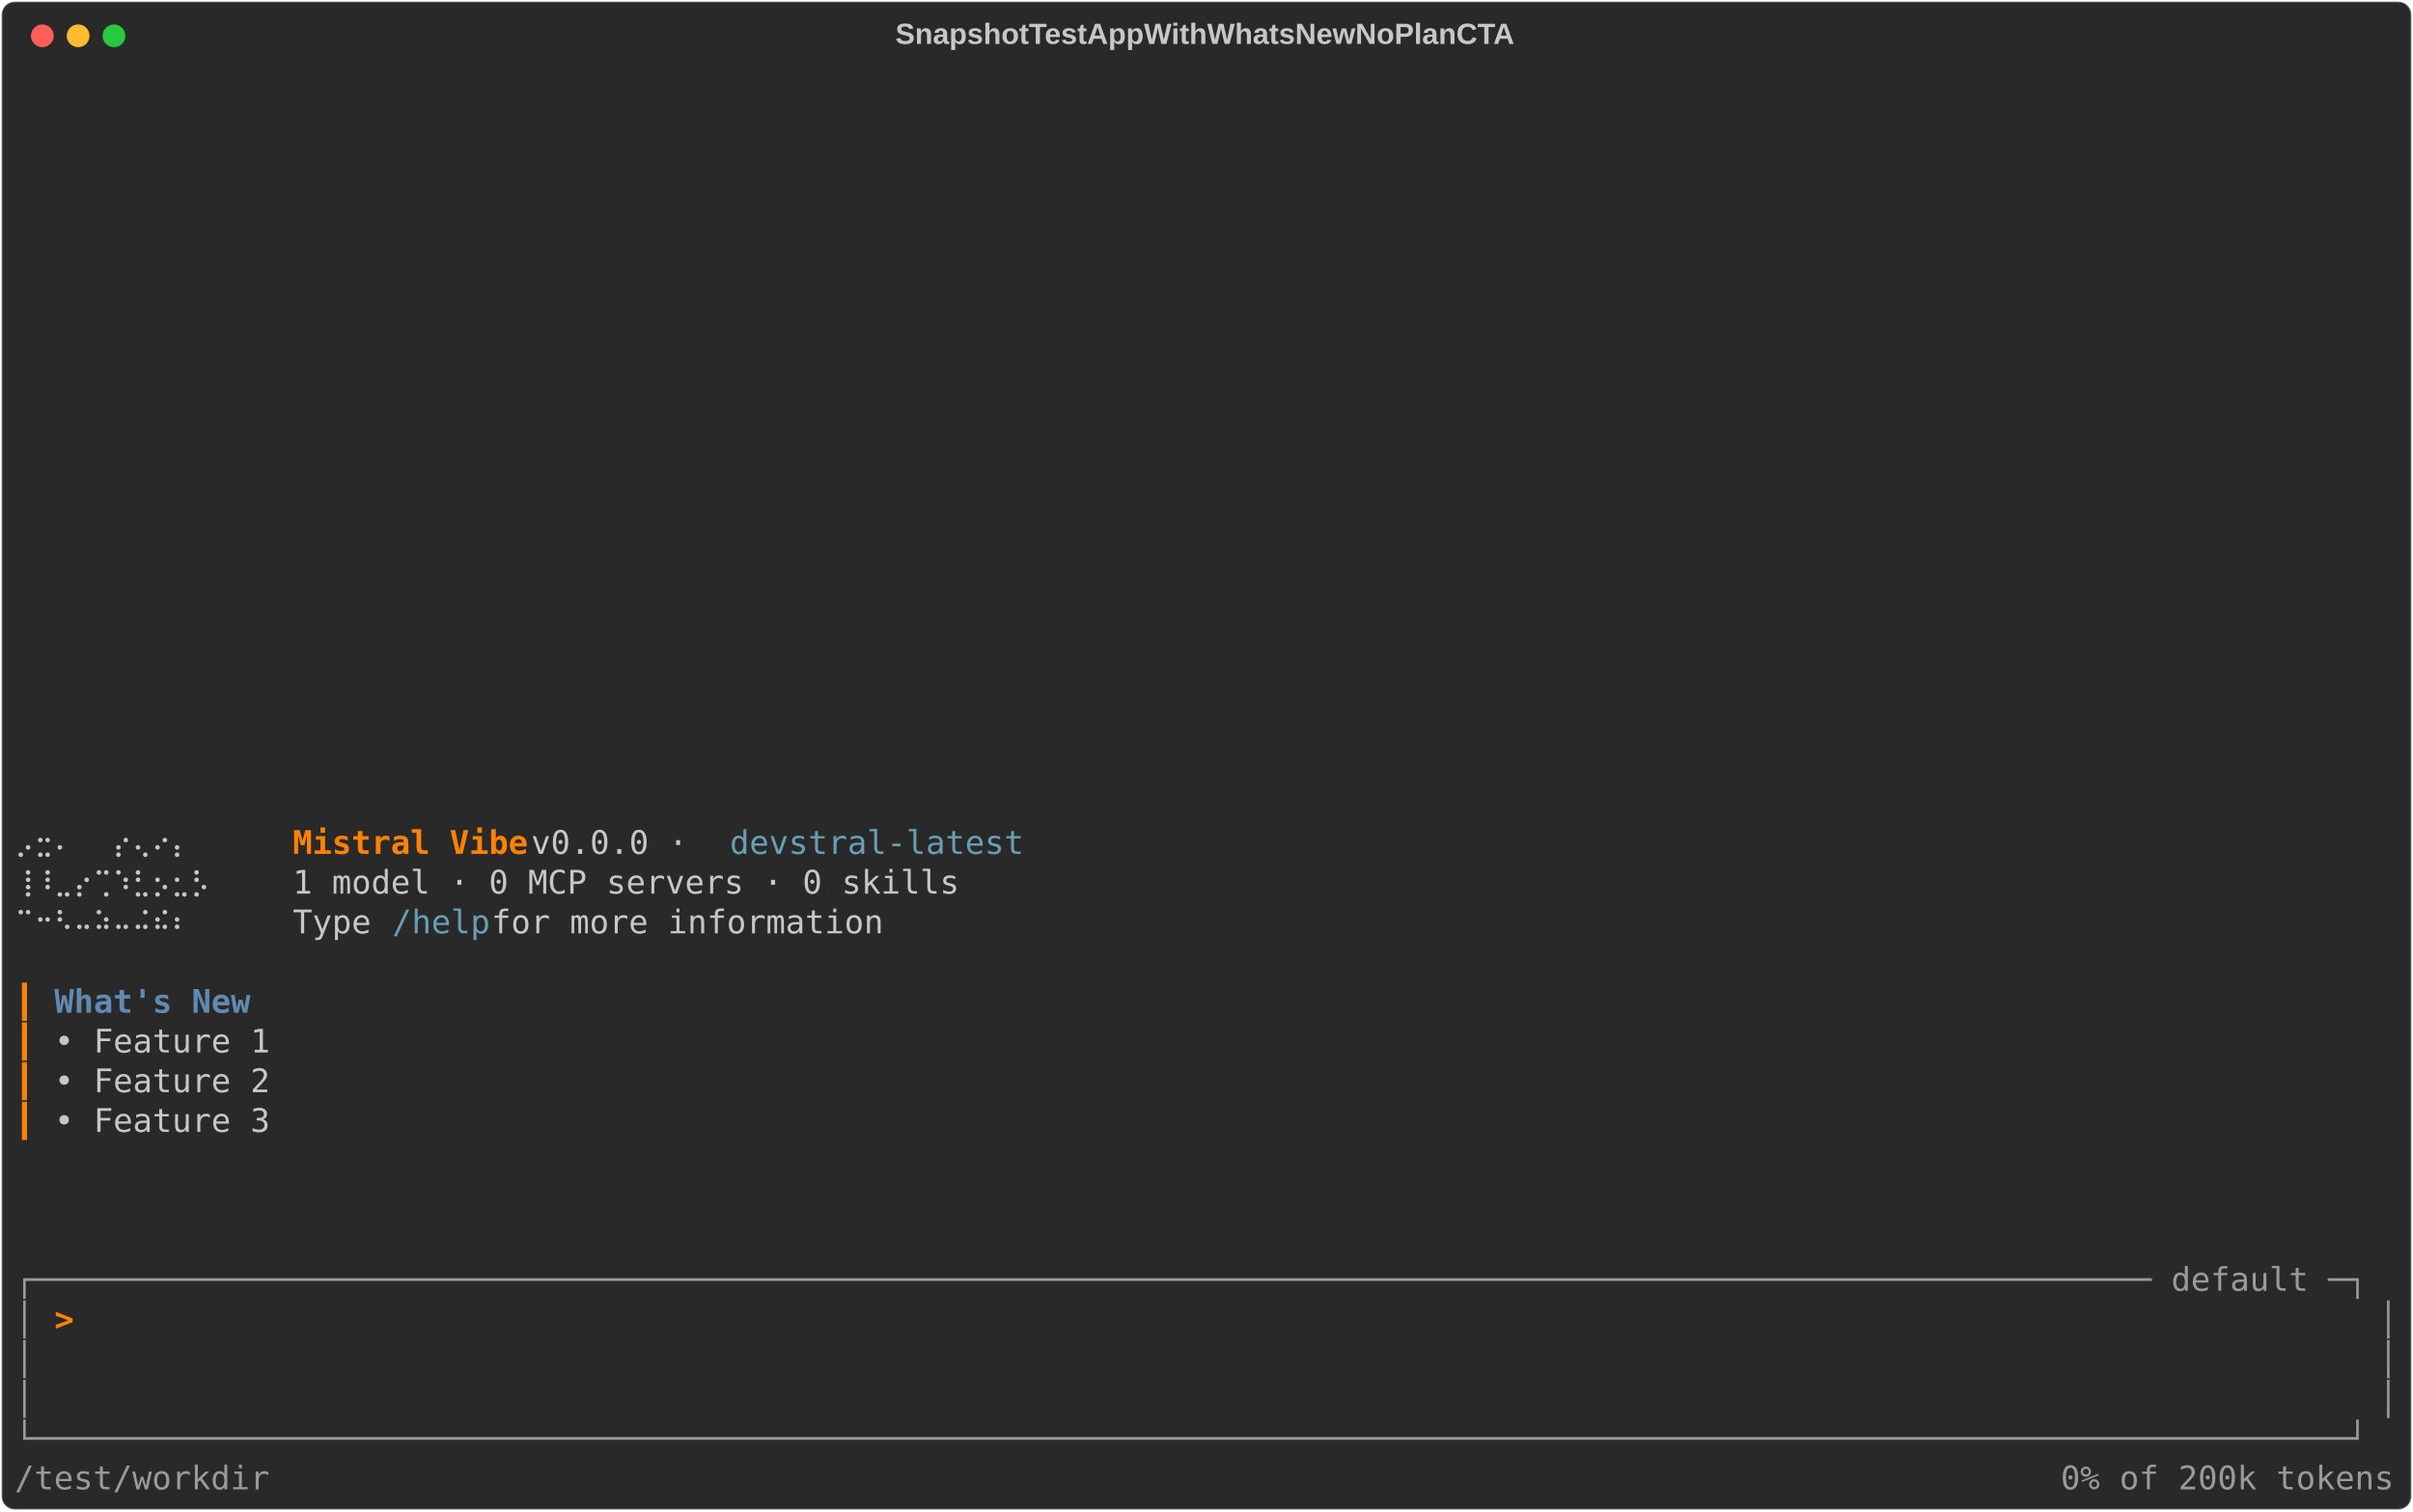
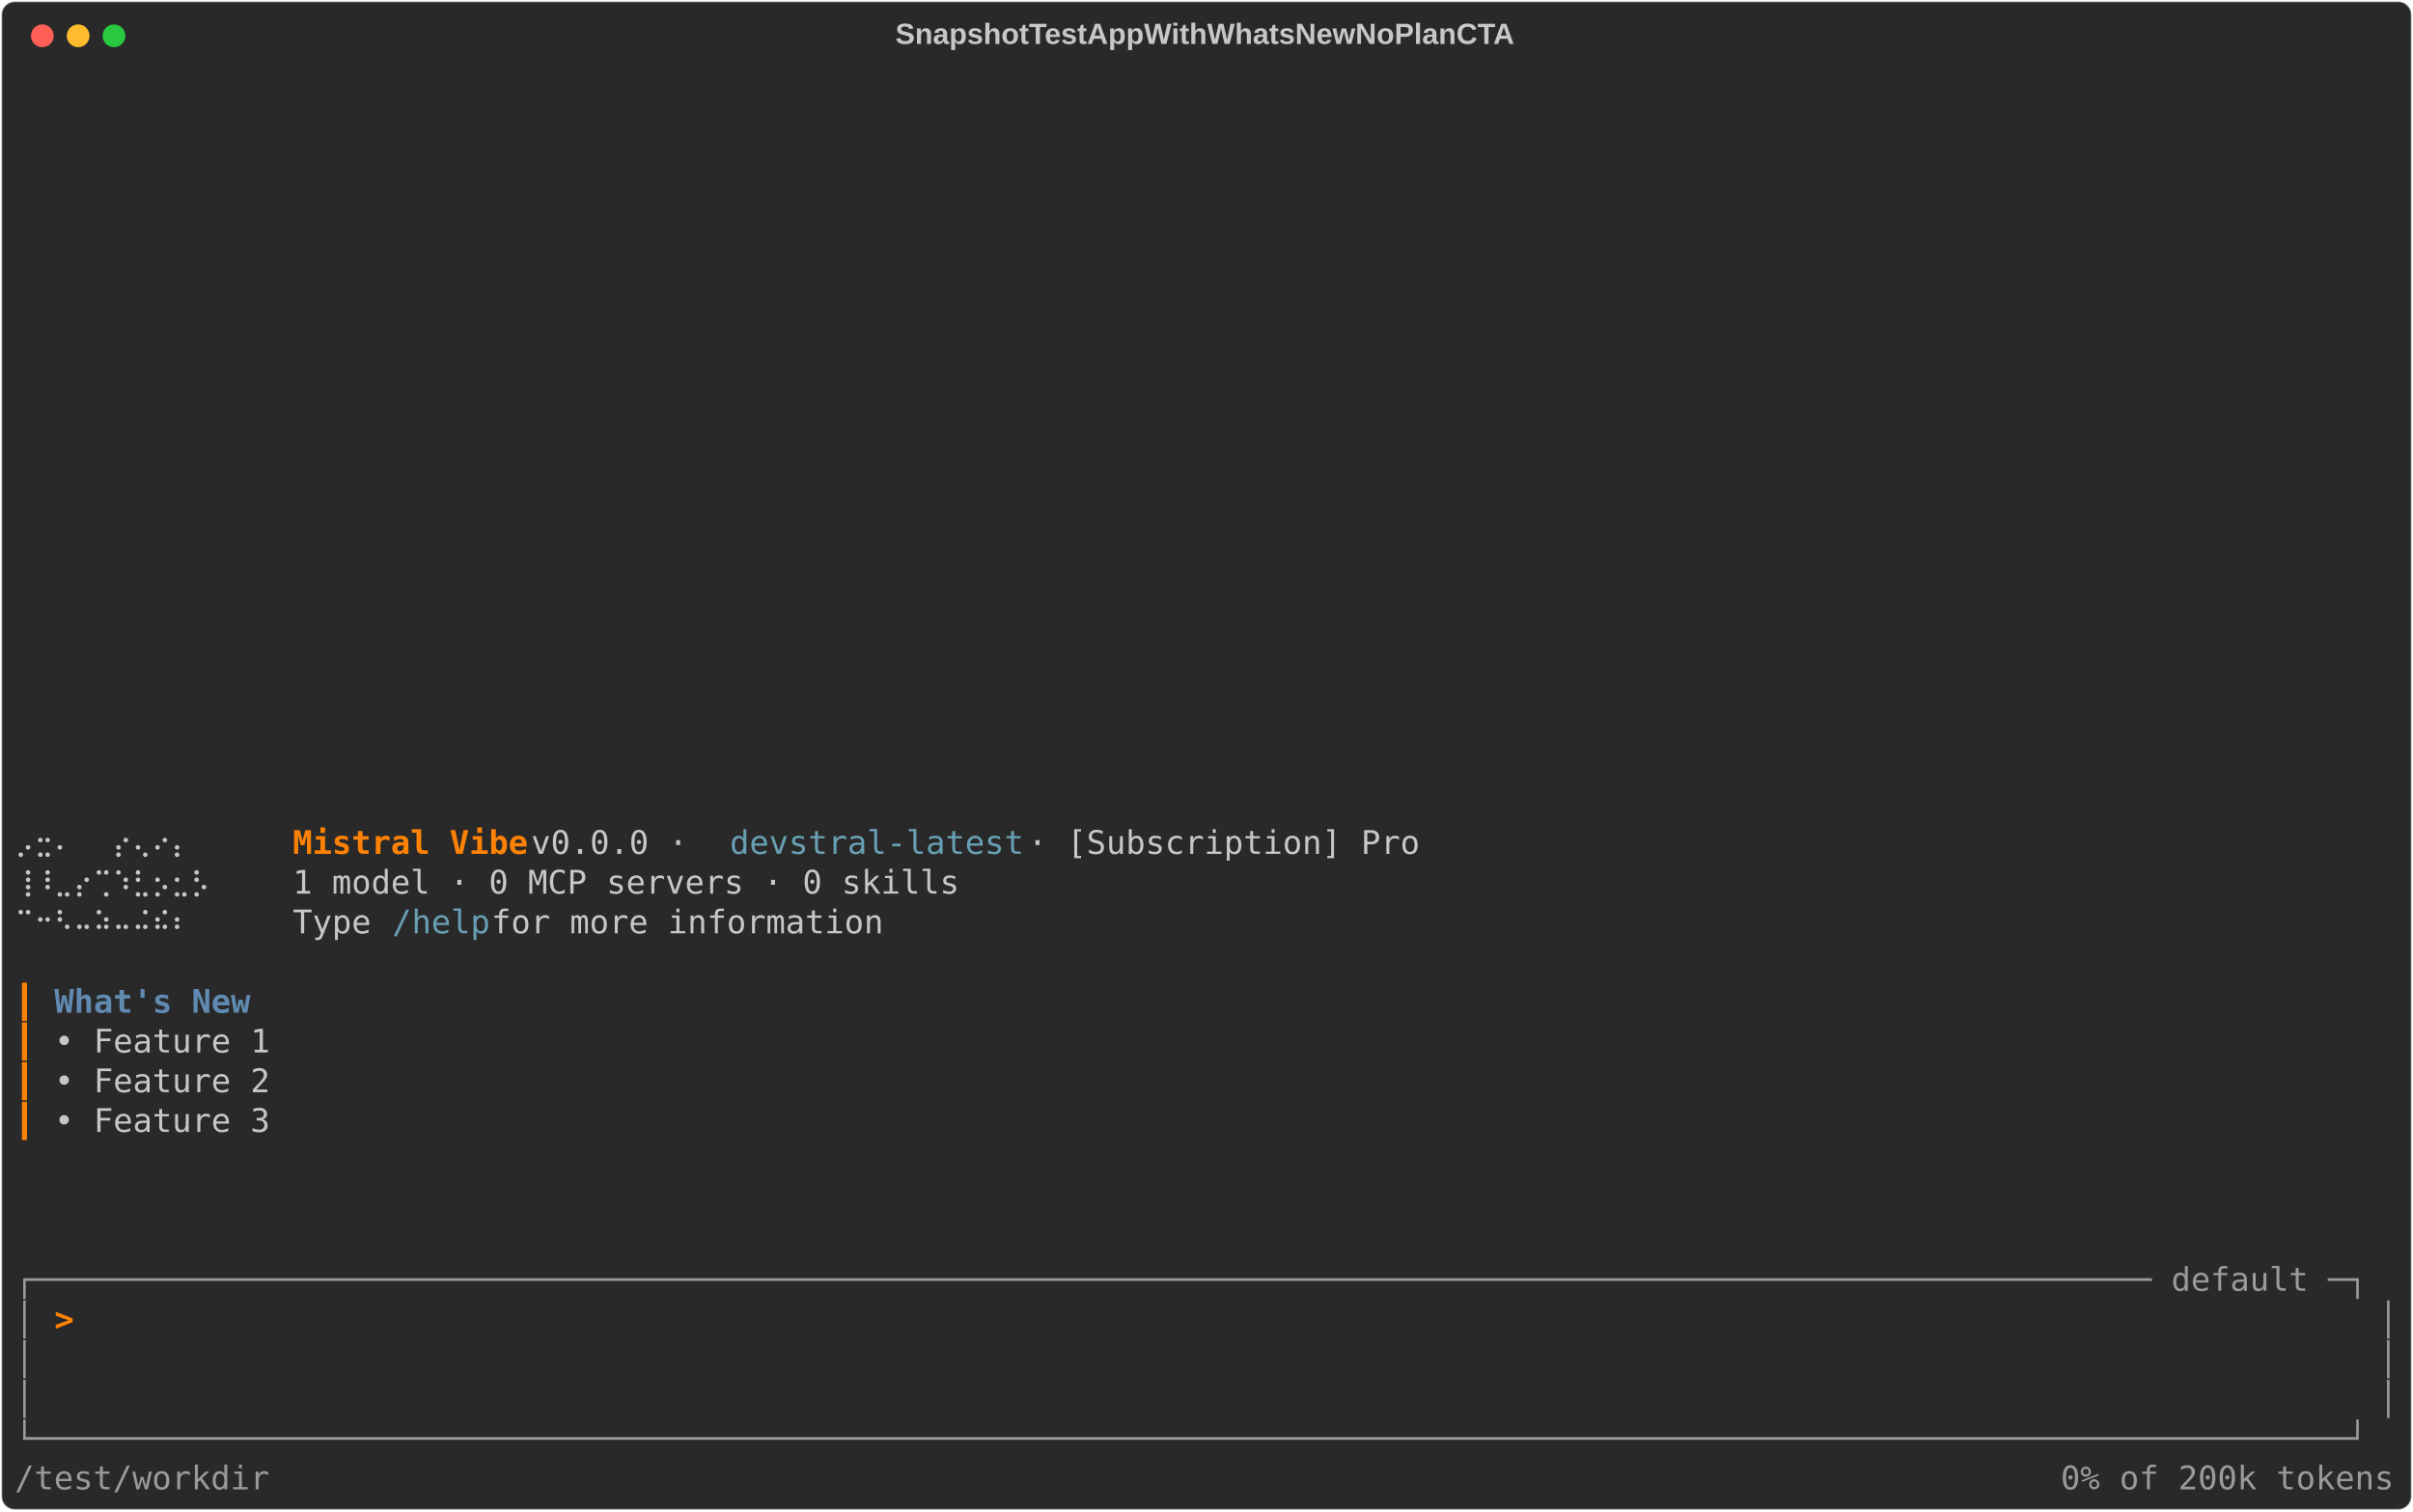
<svg xmlns="http://www.w3.org/2000/svg" class="rich-terminal" viewBox="0 0 1482 928.4">
  <style>

    @font-face {
        font-family: "Fira Code";
        src: local("FiraCode-Regular"),
                url("https://cdnjs.cloudflare.com/ajax/libs/firacode/6.2.0/woff2/FiraCode-Regular.woff2") format("woff2"),
                url("https://cdnjs.cloudflare.com/ajax/libs/firacode/6.2.0/woff/FiraCode-Regular.woff") format("woff");
        font-style: normal;
        font-weight: 400;
    }
    @font-face {
        font-family: "Fira Code";
        src: local("FiraCode-Bold"),
                url("https://cdnjs.cloudflare.com/ajax/libs/firacode/6.2.0/woff2/FiraCode-Bold.woff2") format("woff2"),
                url("https://cdnjs.cloudflare.com/ajax/libs/firacode/6.2.0/woff/FiraCode-Bold.woff") format("woff");
        font-style: bold;
        font-weight: 700;
    }

    .terminal-matrix {
        font-family: Fira Code, monospace;
        font-size: 20px;
        line-height: 24.4px;
        font-variant-east-asian: full-width;
    }

    .terminal-title {
        font-size: 18px;
        font-weight: bold;
        font-family: arial;
    }

    .terminal-r1 { fill: #c5c8c6 }
.terminal-r2 { fill: #ff8205;font-weight: bold }
.terminal-r3 { fill: #68a0b3 }
.terminal-r4 { fill: #ff8205 }
.terminal-r5 { fill: #608ab1;font-weight: bold }
.terminal-r6 { fill: #9a9b99 }
    </style>
  <defs>
    <clipPath id="terminal-clip-terminal">
      <rect x="0" y="0" width="1463.0" height="877.4" />
    </clipPath>
    <clipPath id="terminal-line-0">
      <rect x="0" y="1.5" width="1464" height="24.65" />
    </clipPath>
    <clipPath id="terminal-line-1">
      <rect x="0" y="25.9" width="1464" height="24.65" />
    </clipPath>
    <clipPath id="terminal-line-2">
      <rect x="0" y="50.3" width="1464" height="24.65" />
    </clipPath>
    <clipPath id="terminal-line-3">
      <rect x="0" y="74.7" width="1464" height="24.65" />
    </clipPath>
    <clipPath id="terminal-line-4">
      <rect x="0" y="99.1" width="1464" height="24.65" />
    </clipPath>
    <clipPath id="terminal-line-5">
      <rect x="0" y="123.5" width="1464" height="24.65" />
    </clipPath>
    <clipPath id="terminal-line-6">
      <rect x="0" y="147.9" width="1464" height="24.65" />
    </clipPath>
    <clipPath id="terminal-line-7">
      <rect x="0" y="172.3" width="1464" height="24.65" />
    </clipPath>
    <clipPath id="terminal-line-8">
      <rect x="0" y="196.7" width="1464" height="24.65" />
    </clipPath>
    <clipPath id="terminal-line-9">
      <rect x="0" y="221.1" width="1464" height="24.65" />
    </clipPath>
    <clipPath id="terminal-line-10">
      <rect x="0" y="245.5" width="1464" height="24.65" />
    </clipPath>
    <clipPath id="terminal-line-11">
      <rect x="0" y="269.9" width="1464" height="24.65" />
    </clipPath>
    <clipPath id="terminal-line-12">
      <rect x="0" y="294.3" width="1464" height="24.65" />
    </clipPath>
    <clipPath id="terminal-line-13">
      <rect x="0" y="318.7" width="1464" height="24.65" />
    </clipPath>
    <clipPath id="terminal-line-14">
      <rect x="0" y="343.1" width="1464" height="24.65" />
    </clipPath>
    <clipPath id="terminal-line-15">
      <rect x="0" y="367.5" width="1464" height="24.65" />
    </clipPath>
    <clipPath id="terminal-line-16">
      <rect x="0" y="391.9" width="1464" height="24.65" />
    </clipPath>
    <clipPath id="terminal-line-17">
      <rect x="0" y="416.3" width="1464" height="24.65" />
    </clipPath>
    <clipPath id="terminal-line-18">
      <rect x="0" y="440.7" width="1464" height="24.65" />
    </clipPath>
    <clipPath id="terminal-line-19">
      <rect x="0" y="465.1" width="1464" height="24.65" />
    </clipPath>
    <clipPath id="terminal-line-20">
      <rect x="0" y="489.5" width="1464" height="24.65" />
    </clipPath>
    <clipPath id="terminal-line-21">
      <rect x="0" y="513.9" width="1464" height="24.65" />
    </clipPath>
    <clipPath id="terminal-line-22">
      <rect x="0" y="538.3" width="1464" height="24.65" />
    </clipPath>
    <clipPath id="terminal-line-23">
      <rect x="0" y="562.7" width="1464" height="24.65" />
    </clipPath>
    <clipPath id="terminal-line-24">
      <rect x="0" y="587.1" width="1464" height="24.65" />
    </clipPath>
    <clipPath id="terminal-line-25">
      <rect x="0" y="611.5" width="1464" height="24.65" />
    </clipPath>
    <clipPath id="terminal-line-26">
      <rect x="0" y="635.9" width="1464" height="24.65" />
    </clipPath>
    <clipPath id="terminal-line-27">
      <rect x="0" y="660.3" width="1464" height="24.65" />
    </clipPath>
    <clipPath id="terminal-line-28">
      <rect x="0" y="684.7" width="1464" height="24.65" />
    </clipPath>
    <clipPath id="terminal-line-29">
      <rect x="0" y="709.1" width="1464" height="24.65" />
    </clipPath>
    <clipPath id="terminal-line-30">
      <rect x="0" y="733.5" width="1464" height="24.65" />
    </clipPath>
    <clipPath id="terminal-line-31">
      <rect x="0" y="757.9" width="1464" height="24.65" />
    </clipPath>
    <clipPath id="terminal-line-32">
      <rect x="0" y="782.3" width="1464" height="24.65" />
    </clipPath>
    <clipPath id="terminal-line-33">
      <rect x="0" y="806.7" width="1464" height="24.65" />
    </clipPath>
    <clipPath id="terminal-line-34">
      <rect x="0" y="831.1" width="1464" height="24.65" />
    </clipPath>
  </defs>
  <rect fill="#292929" stroke="rgba(255,255,255,0.35)" stroke-width="1" x="1" y="1" width="1480" height="926.4" rx="8" />
  <text class="terminal-title" fill="#c5c8c6" text-anchor="middle" x="740" y="27">SnapshotTestAppWithWhatsNewNoPlanCTA</text>
  <g transform="translate(26,22)">
    <circle cx="0" cy="0" r="7" fill="#ff5f57" />
    <circle cx="22" cy="0" r="7" fill="#febc2e" />
    <circle cx="44" cy="0" r="7" fill="#28c840" />
  </g>
  <g transform="translate(9, 41)" clip-path="url(#terminal-clip-terminal)">
    <g class="terminal-matrix">
      <text class="terminal-r1" x="1464" y="20" textLength="12.2" clip-path="url(#terminal-line-0)">
</text>
      <text class="terminal-r1" x="1464" y="44.4" textLength="12.2" clip-path="url(#terminal-line-1)">
</text>
      <text class="terminal-r1" x="1464" y="68.8" textLength="12.2" clip-path="url(#terminal-line-2)">
</text>
      <text class="terminal-r1" x="1464" y="93.2" textLength="12.2" clip-path="url(#terminal-line-3)">
</text>
      <text class="terminal-r1" x="1464" y="117.6" textLength="12.2" clip-path="url(#terminal-line-4)">
</text>
      <text class="terminal-r1" x="1464" y="142" textLength="12.2" clip-path="url(#terminal-line-5)">
</text>
      <text class="terminal-r1" x="1464" y="166.4" textLength="12.2" clip-path="url(#terminal-line-6)">
</text>
      <text class="terminal-r1" x="1464" y="190.8" textLength="12.2" clip-path="url(#terminal-line-7)">
</text>
      <text class="terminal-r1" x="1464" y="215.2" textLength="12.2" clip-path="url(#terminal-line-8)">
</text>
      <text class="terminal-r1" x="1464" y="239.6" textLength="12.2" clip-path="url(#terminal-line-9)">
</text>
      <text class="terminal-r1" x="1464" y="264" textLength="12.2" clip-path="url(#terminal-line-10)">
</text>
      <text class="terminal-r1" x="1464" y="288.4" textLength="12.2" clip-path="url(#terminal-line-11)">
</text>
      <text class="terminal-r1" x="1464" y="312.8" textLength="12.2" clip-path="url(#terminal-line-12)">
</text>
      <text class="terminal-r1" x="1464" y="337.2" textLength="12.2" clip-path="url(#terminal-line-13)">
</text>
      <text class="terminal-r1" x="1464" y="361.6" textLength="12.2" clip-path="url(#terminal-line-14)">
</text>
      <text class="terminal-r1" x="1464" y="386" textLength="12.2" clip-path="url(#terminal-line-15)">
</text>
      <text class="terminal-r1" x="1464" y="410.4" textLength="12.2" clip-path="url(#terminal-line-16)">
</text>
      <text class="terminal-r1" x="1464" y="434.8" textLength="12.2" clip-path="url(#terminal-line-17)">
</text>
      <text class="terminal-r1" x="1464" y="459.2" textLength="12.2" clip-path="url(#terminal-line-18)">
</text>
      <text class="terminal-r1" x="0" y="483.6" textLength="134.2" clip-path="url(#terminal-line-19)">  ⡠⣒⠄  ⡔⢄⠔⡄</text>
      <text class="terminal-r2" x="170.8" y="483.6" textLength="146.4" clip-path="url(#terminal-line-19)">Mistral Vibe</text>
      <text class="terminal-r1" x="317.2" y="483.6" textLength="122" clip-path="url(#terminal-line-19)"> v0.0.0 · </text>
      <text class="terminal-r3" x="439.2" y="483.6" textLength="183" clip-path="url(#terminal-line-19)">devstral-latest</text>
+       <text class="terminal-r1" x="622.2" y="483.6" textLength="256.2" clip-path="url(#terminal-line-19)"> · [Subscription] Pro</text>
      <text class="terminal-r1" x="1464" y="483.6" textLength="12.2" clip-path="url(#terminal-line-19)">
</text>
      <text class="terminal-r1" x="0" y="508" textLength="134.2" clip-path="url(#terminal-line-20)"> ⢸⠸⣀⡔⢉⠱⣃⡢⣂⡣</text>
      <text class="terminal-r1" x="170.8" y="508" textLength="414.8" clip-path="url(#terminal-line-20)">1 model · 0 MCP servers · 0 skills</text>
      <text class="terminal-r1" x="1464" y="508" textLength="12.2" clip-path="url(#terminal-line-20)">
</text>
      <text class="terminal-r1" x="0" y="532.4" textLength="134.2" clip-path="url(#terminal-line-21)">  ⠉⠒⠣⠤⠵⠤⠬⠮⠆</text>
      <text class="terminal-r1" x="170.8" y="532.4" textLength="61" clip-path="url(#terminal-line-21)">Type </text>
      <text class="terminal-r3" x="231.8" y="532.4" textLength="61" clip-path="url(#terminal-line-21)">/help</text>
      <text class="terminal-r1" x="292.8" y="532.4" textLength="256.2" clip-path="url(#terminal-line-21)"> for more information</text>
      <text class="terminal-r1" x="1464" y="532.4" textLength="12.2" clip-path="url(#terminal-line-21)">
</text>
      <text class="terminal-r1" x="1464" y="556.8" textLength="12.2" clip-path="url(#terminal-line-22)">
</text>
      <text class="terminal-r4" x="0" y="581.2" textLength="12.2" clip-path="url(#terminal-line-23)">┃</text>
      <text class="terminal-r5" x="24.4" y="581.2" textLength="122" clip-path="url(#terminal-line-23)">What's New</text>
      <text class="terminal-r1" x="1464" y="581.2" textLength="12.2" clip-path="url(#terminal-line-23)">
</text>
      <text class="terminal-r4" x="0" y="605.6" textLength="12.2" clip-path="url(#terminal-line-24)">┃</text>
      <text class="terminal-r1" x="24.4" y="605.6" textLength="134.2" clip-path="url(#terminal-line-24)">• Feature 1</text>
      <text class="terminal-r1" x="1464" y="605.6" textLength="12.2" clip-path="url(#terminal-line-24)">
</text>
      <text class="terminal-r4" x="0" y="630" textLength="12.2" clip-path="url(#terminal-line-25)">┃</text>
      <text class="terminal-r1" x="24.4" y="630" textLength="134.2" clip-path="url(#terminal-line-25)">• Feature 2</text>
      <text class="terminal-r1" x="1464" y="630" textLength="12.2" clip-path="url(#terminal-line-25)">
</text>
      <text class="terminal-r4" x="0" y="654.4" textLength="12.2" clip-path="url(#terminal-line-26)">┃</text>
      <text class="terminal-r1" x="24.4" y="654.4" textLength="134.2" clip-path="url(#terminal-line-26)">• Feature 3</text>
      <text class="terminal-r1" x="1464" y="654.4" textLength="12.2" clip-path="url(#terminal-line-26)">
</text>
      <text class="terminal-r1" x="1464" y="678.8" textLength="12.2" clip-path="url(#terminal-line-27)">
</text>
      <text class="terminal-r1" x="1464" y="703.2" textLength="12.2" clip-path="url(#terminal-line-28)">
</text>
      <text class="terminal-r1" x="1464" y="727.6" textLength="12.2" clip-path="url(#terminal-line-29)">
</text>
      <text class="terminal-r6" x="0" y="752" textLength="1464" clip-path="url(#terminal-line-30)">┌──────────────────────────────────────────────────────────────────────────────────────────────────────────── default ─┐</text>
      <text class="terminal-r1" x="1464" y="752" textLength="12.2" clip-path="url(#terminal-line-30)">
</text>
      <text class="terminal-r6" x="0" y="776.4" textLength="12.2" clip-path="url(#terminal-line-31)">│</text>
      <text class="terminal-r2" x="24.4" y="776.4" textLength="12.2" clip-path="url(#terminal-line-31)">&gt;</text>
      <text class="terminal-r6" x="1451.8" y="776.4" textLength="12.2" clip-path="url(#terminal-line-31)">│</text>
      <text class="terminal-r1" x="1464" y="776.4" textLength="12.2" clip-path="url(#terminal-line-31)">
</text>
      <text class="terminal-r6" x="0" y="800.8" textLength="12.2" clip-path="url(#terminal-line-32)">│</text>
      <text class="terminal-r6" x="1451.8" y="800.8" textLength="12.2" clip-path="url(#terminal-line-32)">│</text>
      <text class="terminal-r1" x="1464" y="800.8" textLength="12.2" clip-path="url(#terminal-line-32)">
</text>
      <text class="terminal-r6" x="0" y="825.2" textLength="12.2" clip-path="url(#terminal-line-33)">│</text>
      <text class="terminal-r6" x="1451.8" y="825.2" textLength="12.2" clip-path="url(#terminal-line-33)">│</text>
      <text class="terminal-r1" x="1464" y="825.2" textLength="12.2" clip-path="url(#terminal-line-33)">
</text>
      <text class="terminal-r6" x="0" y="849.6" textLength="1464" clip-path="url(#terminal-line-34)">└──────────────────────────────────────────────────────────────────────────────────────────────────────────────────────┘</text>
      <text class="terminal-r1" x="1464" y="849.6" textLength="12.2" clip-path="url(#terminal-line-34)">
</text>
      <text class="terminal-r6" x="0" y="874" textLength="158.6" clip-path="url(#terminal-line-35)">/test/workdir</text>
      <text class="terminal-r6" x="1256.6" y="874" textLength="207.4" clip-path="url(#terminal-line-35)">0% of 200k tokens</text>
    </g>
  </g>
</svg>
